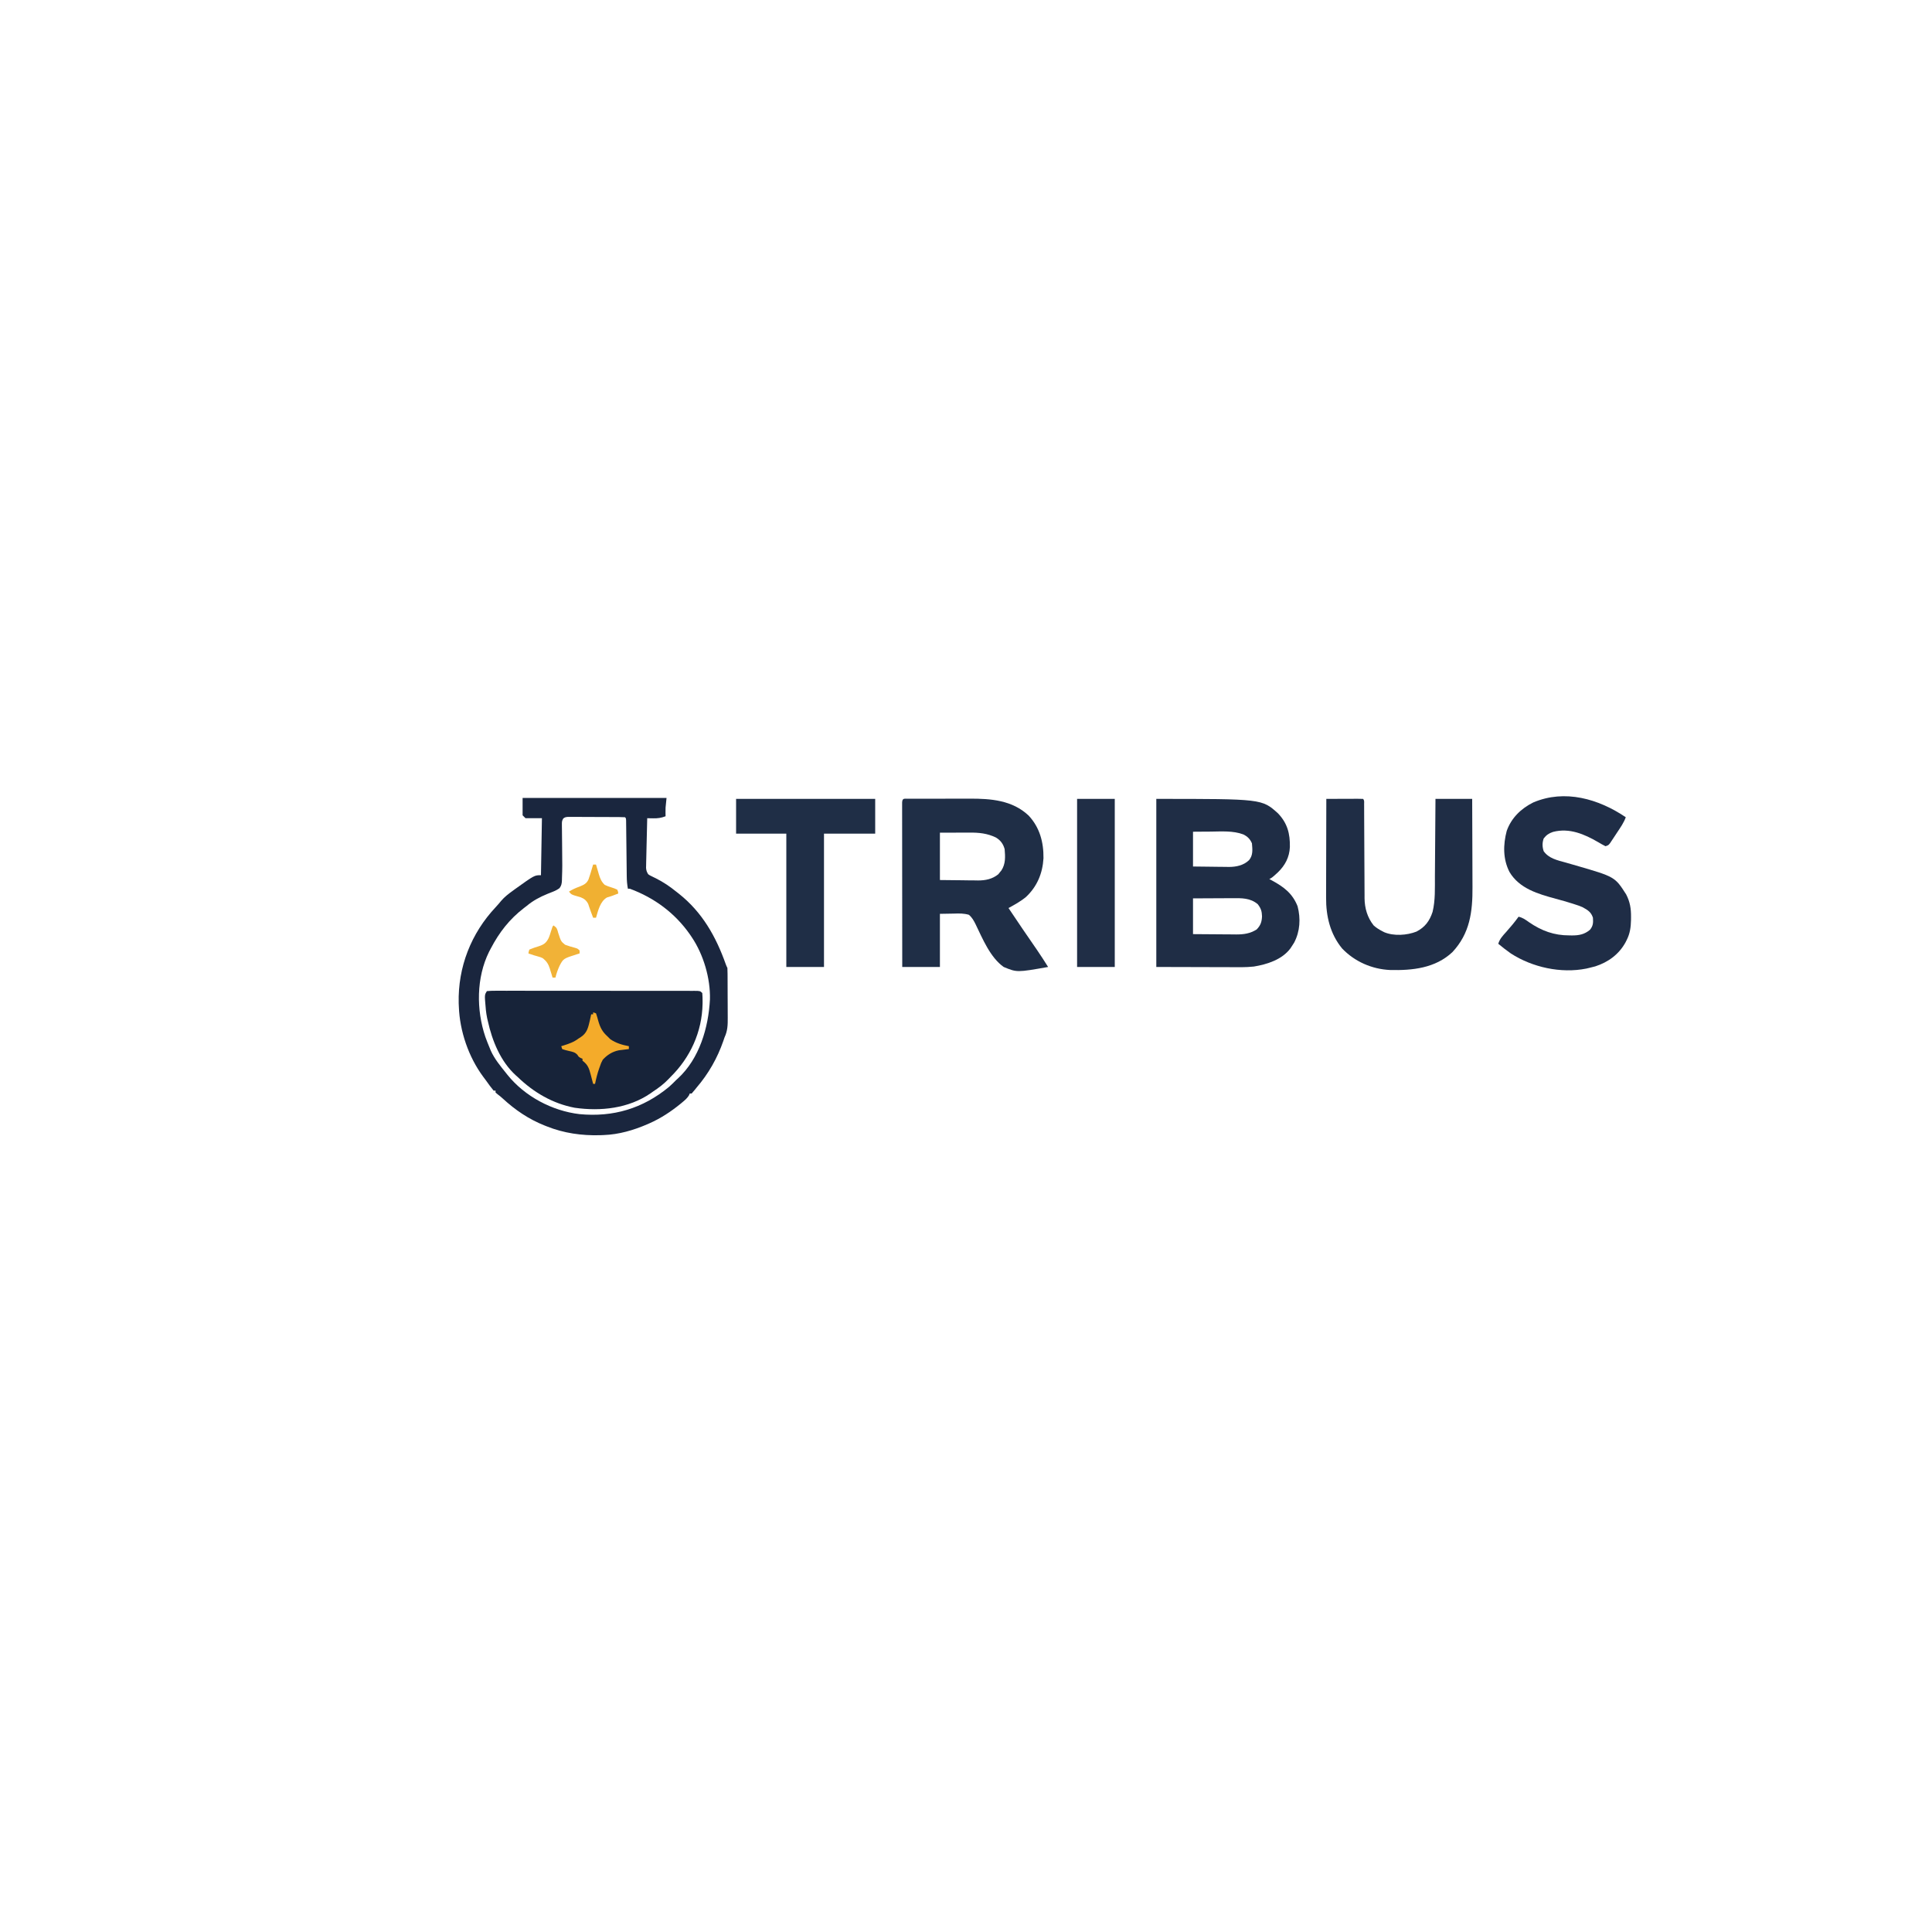
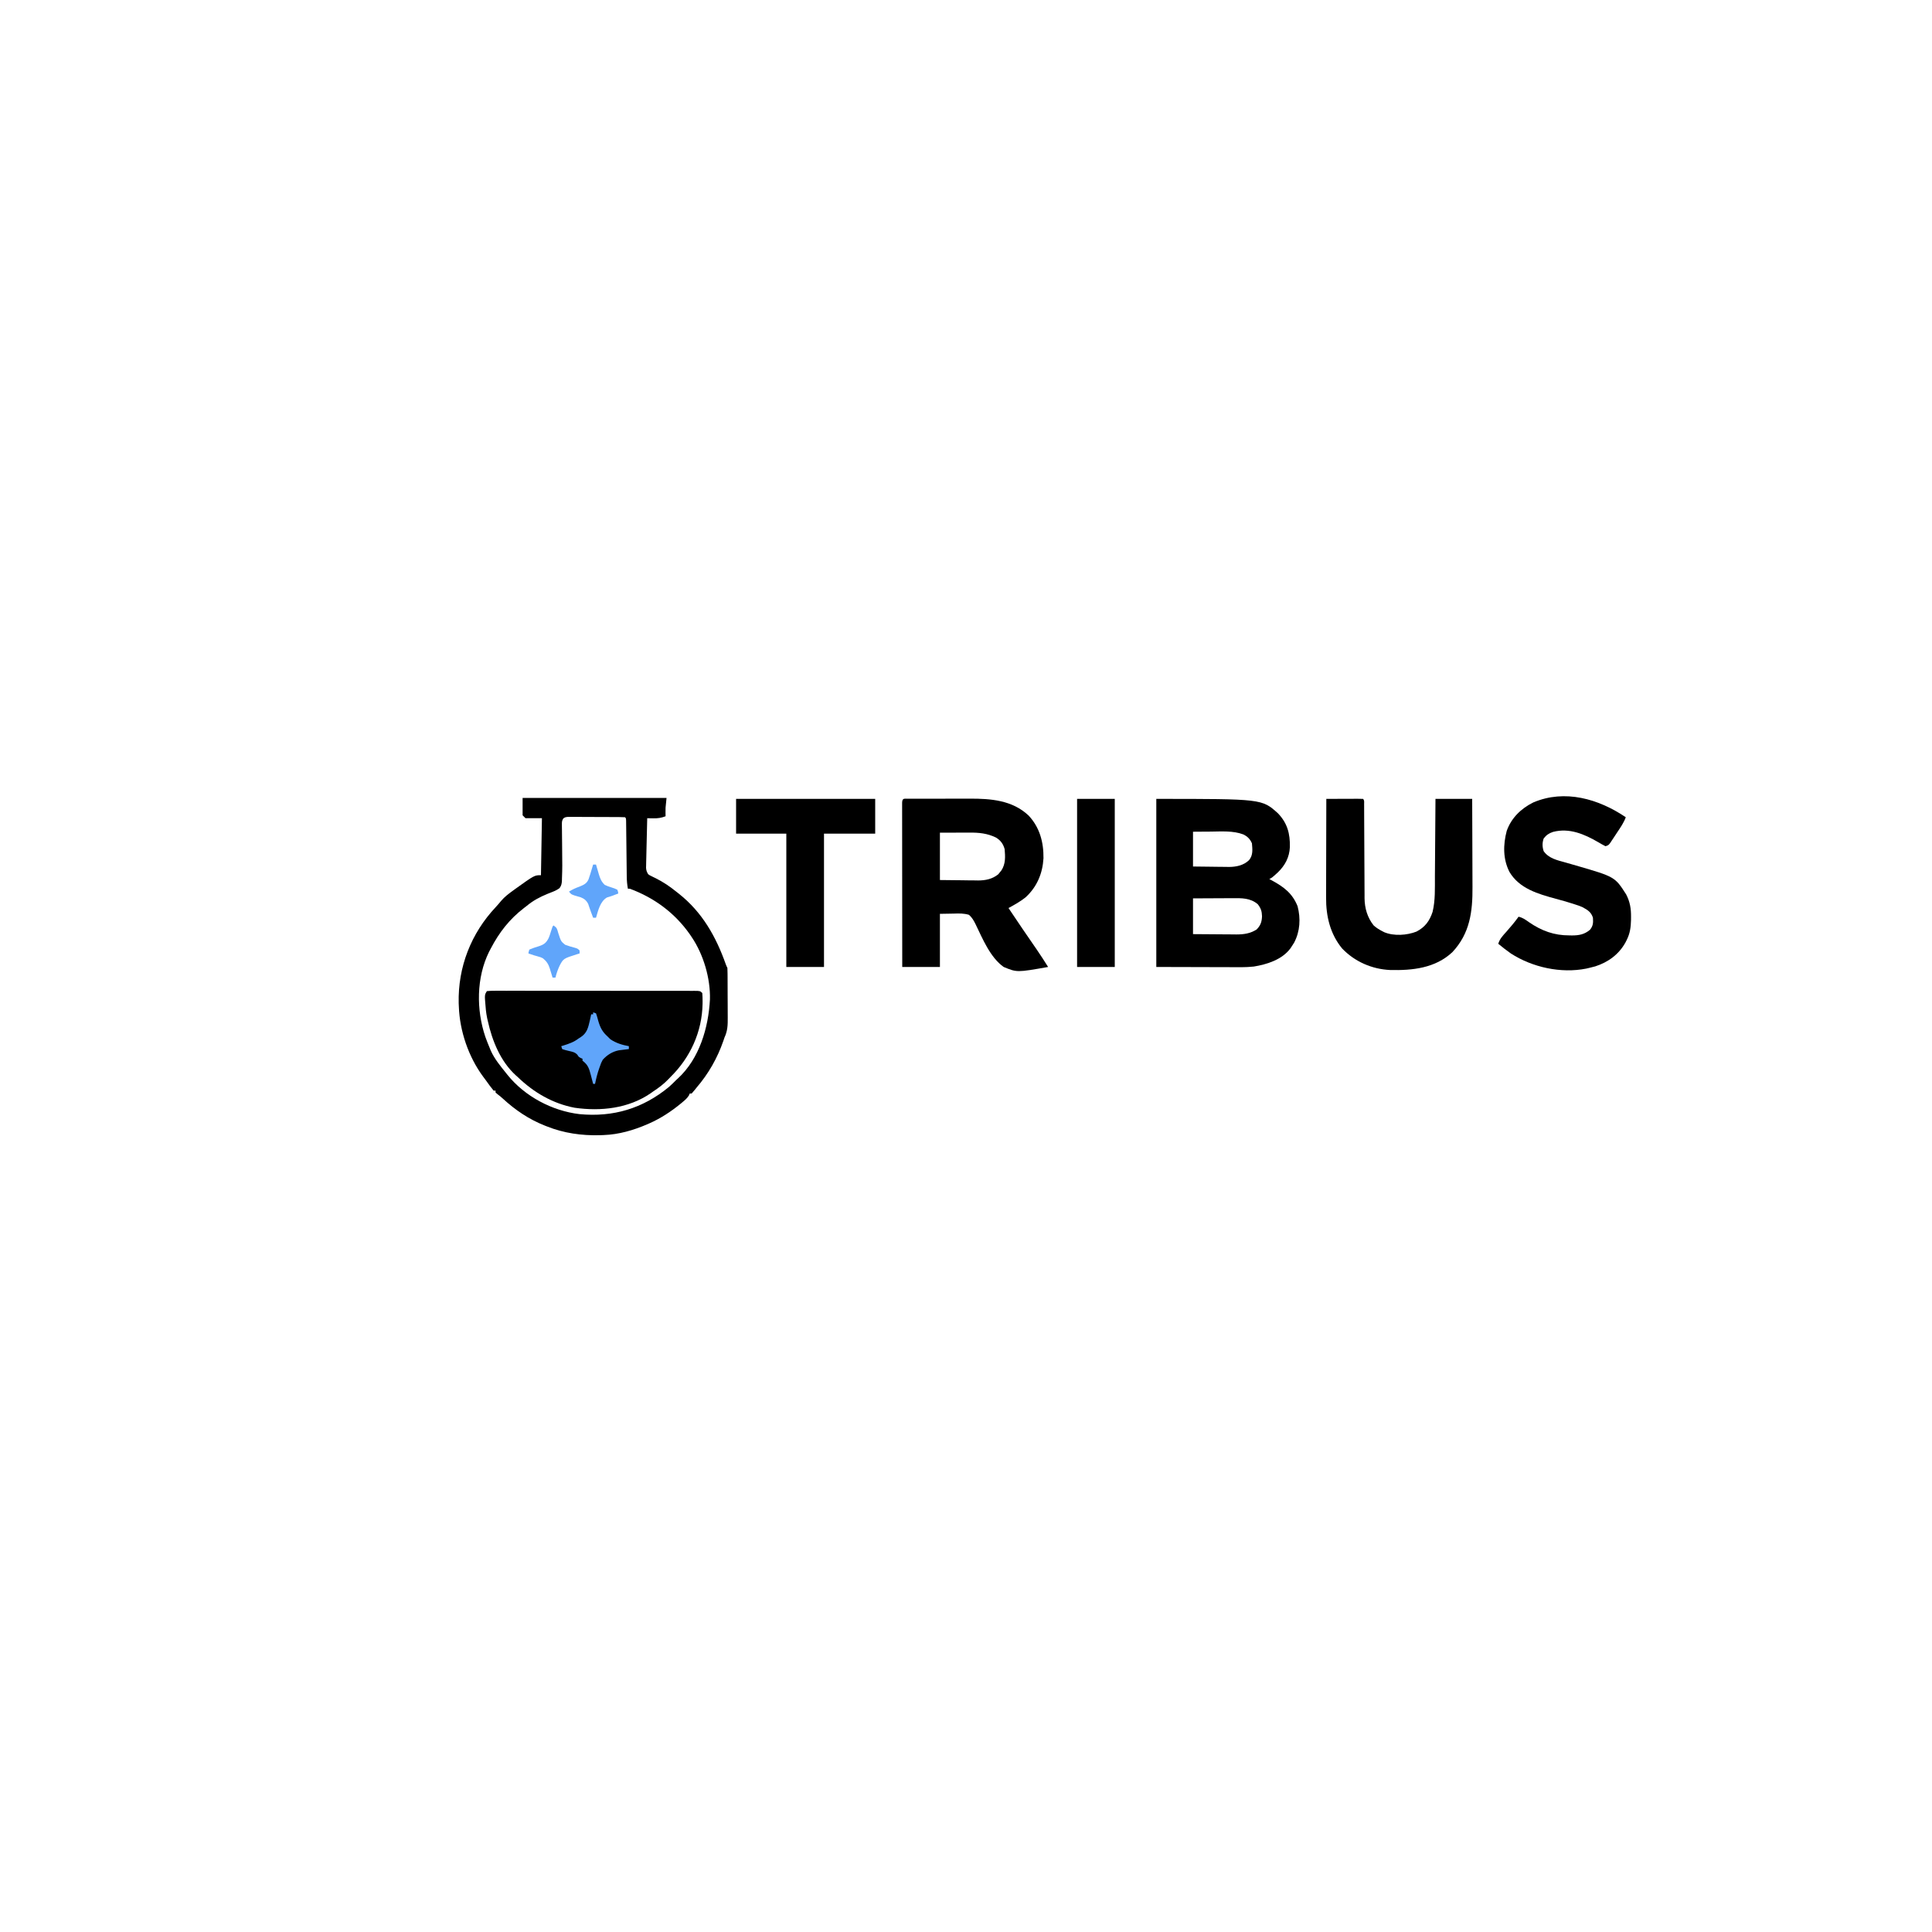
<svg xmlns="http://www.w3.org/2000/svg" version="1.1" viewBox="0 0 2000 2000" width="100%" height="100%">
-   <path d="M0 0 C2.941 -0.299 5.673 -0.4 8.617 -0.374 C9.52 -0.378 10.423 -0.382 11.353 -0.386 C14.396 -0.396 17.439 -0.384 20.482 -0.372 C22.657 -0.375 24.831 -0.378 27.006 -0.383 C32.925 -0.393 38.844 -0.383 44.763 -0.37 C50.946 -0.359 57.128 -0.363 63.31 -0.365 C73.694 -0.366 84.078 -0.355 94.462 -0.336 C106.483 -0.315 118.504 -0.312 130.525 -0.318 C142.069 -0.323 153.612 -0.318 165.156 -0.307 C170.078 -0.302 175 -0.301 179.921 -0.303 C185.713 -0.305 191.504 -0.297 197.296 -0.281 C199.427 -0.277 201.558 -0.276 203.689 -0.279 C206.587 -0.282 209.485 -0.273 212.383 -0.261 C213.236 -0.264 214.088 -0.268 214.967 -0.272 C220.772 -0.228 220.772 -0.228 223 2 C223.232 4.897 223.332 7.664 223.312 10.562 C223.31 10.988 223.31 10.988 223.298 13.14 C222.773 42.136 210.638 68.798 190 89 C189.689 89.329 189.689 89.329 188.113 90.992 C183.197 96.132 177.928 100.098 172 104 C171.192 104.576 170.384 105.152 169.551 105.746 C146.647 121.495 117.87 124.614 90.93 120.746 C68.173 116.426 48.546 104.925 32 89 C31.364 88.439 30.729 87.879 30.074 87.301 C14.142 72.813 5.515 51.503 1 31 C0.765 29.993 0.531 28.986 0.289 27.949 C-0.884 22.347 -1.347 16.7 -1.75 11 C-1.807 10.257 -1.864 9.513 -1.923 8.748 C-2.149 4.878 -2.21 3.316 0 0 Z " fill="#172339" transform="translate(504,1026)" />
-   <path d="M0 0 C49.17 0 98.34 0 149 0 C148.67 3.3 148.34 6.6 148 10 C147.943 11.708 147.91 13.417 147.938 15.125 C147.948 15.764 147.948 15.764 148 19 C143.537 20.723 139.898 21.222 135.125 21.125 C134.549 21.116 134.549 21.116 131.633 21.07 C130.764 21.047 129.895 21.024 129 21 C128.806 28.617 128.629 36.234 128.463 43.852 C128.404 46.443 128.342 49.035 128.276 51.627 C128.182 55.35 128.102 59.073 128.023 62.797 C127.991 63.957 127.959 65.118 127.926 66.314 C127.916 66.854 127.916 66.854 127.865 69.589 C127.843 70.539 127.82 71.49 127.797 72.469 C128.013 75.158 128.571 76.731 130 79 C131.597 80.137 131.597 80.137 133.492 81.043 C133.842 81.216 133.842 81.216 135.611 82.094 C136.358 82.455 137.105 82.816 137.875 83.188 C145.625 87.11 152.242 91.511 159 97 C159.467 97.365 159.467 97.365 161.828 99.215 C186.004 118.427 200.083 143.401 210.311 172.147 C211 174 211 174 212 176 C212.107 177.99 212.149 179.983 212.161 181.975 C212.171 183.23 212.18 184.486 212.19 185.779 C212.195 187.157 212.199 188.536 212.203 189.914 C212.209 191.327 212.215 192.74 212.22 194.153 C212.231 197.12 212.237 200.088 212.24 203.055 C212.246 206.841 212.27 210.627 212.298 214.413 C212.317 217.335 212.322 220.257 212.324 223.179 C212.327 224.574 212.335 225.968 212.348 227.363 C212.414 234.958 212.256 241.084 209 248 C208.609 249.158 208.219 250.315 207.816 251.508 C201.615 269.396 192.334 285.659 180 300 C179.553 300.562 179.105 301.124 178.644 301.703 C177.472 303.17 176.24 304.59 175 306 C174.34 306 173.68 306 173 306 C172.787 306.554 172.575 307.109 172.355 307.68 C170.537 310.792 168.052 312.853 165.312 315.125 C164.741 315.602 164.169 316.079 163.58 316.571 C153.602 324.743 142.826 331.809 131 337 C130.676 337.142 130.676 337.142 129.037 337.863 C114.826 344.007 99.569 348.452 84 349 C83.375 349.026 83.375 349.026 80.211 349.156 C61.149 349.682 42.73 347.077 25 340 C24.303 339.726 23.606 339.453 22.888 339.171 C6.331 332.584 -7.538 323.167 -20.641 311.113 C-23 309 -23 309 -25.797 306.855 C-26.524 306.243 -27.251 305.631 -28 305 C-28 304.34 -28 303.68 -28 303 C-28.66 303 -29.32 303 -30 303 C-32.807 299.673 -35.308 296.112 -37.853 292.581 C-38.84 291.221 -39.851 289.878 -40.867 288.539 C-55.977 268.137 -65.129 241.31 -66 216 C-66.052 214.864 -66.103 213.729 -66.156 212.559 C-67.064 175.087 -53.334 140.122 -27.711 112.922 C-25.778 110.839 -23.999 108.769 -22.215 106.57 C-18.687 102.434 -14.571 99.31 -10.188 96.125 C-9.365 95.522 -8.542 94.919 -7.694 94.298 C12.258 80 12.258 80 19 80 C19.33 60.53 19.66 41.06 20 21 C14.39 21 8.78 21 3 21 C2.01 20.01 1.02 19.02 0 18 C0 12.06 0 6.12 0 0 Z M42.144 21.239 C40.68 23.493 40.643 24.856 40.675 27.537 C40.677 27.997 40.677 27.997 40.686 30.323 C40.695 30.822 40.695 30.822 40.742 33.344 C40.749 34.382 40.755 35.42 40.762 36.49 C40.786 39.827 40.829 43.163 40.875 46.5 C41.149 71.835 41.149 71.835 40.758 82.844 C40.743 83.618 40.729 84.393 40.714 85.191 C40.558 88.563 40.27 90.636 38.24 93.38 C35.989 95.008 33.989 96.077 31.402 97.078 C30.524 97.43 29.645 97.782 28.74 98.145 C27.815 98.509 26.89 98.874 25.938 99.25 C17.639 102.666 10.904 106.216 4 112 C3.167 112.636 2.335 113.271 1.477 113.926 C-13.636 125.528 -24.259 139.267 -33 156 C-33.581 157.107 -34.163 158.215 -34.762 159.355 C-47.949 186.096 -48.018 219.415 -38.578 247.328 C-37.178 251.275 -35.619 255.138 -34 259 C-33.823 259.438 -33.823 259.438 -32.926 261.656 C-29.058 270.283 -22.87 277.667 -17 285 C-16.57 285.544 -16.14 286.089 -15.696 286.65 C2.256 308.993 30.567 323.996 58.91 327.344 C93.846 330.658 124.451 321.515 151.527 299.176 C154.132 296.884 156.561 294.467 159 292 C159.623 291.435 160.245 290.871 160.887 290.289 C183.088 269.773 192.36 237.911 193.925 208.703 C194.534 186.801 187.239 162.076 175 144 C174.416 143.131 173.832 142.262 173.23 141.367 C157.671 119.122 136.399 103.429 111 94 C110.34 94 109.68 94 109 94 C108.181 89.683 107.857 85.575 107.811 81.184 C107.806 80.858 107.806 80.858 107.785 79.206 C107.768 77.8 107.753 76.394 107.74 74.988 C107.718 72.765 107.691 70.542 107.663 68.319 C107.593 62.806 107.534 57.292 107.474 51.778 C107.423 47.104 107.368 42.431 107.308 37.757 C107.281 35.563 107.261 33.369 107.24 31.175 C107.224 29.839 107.207 28.504 107.189 27.169 C107.177 25.999 107.164 24.829 107.151 23.623 C107 21 107 21 106 20 C104.083 19.89 102.162 19.851 100.243 19.839 C99.011 19.829 97.78 19.82 96.511 19.81 C95.156 19.805 93.8 19.801 92.445 19.797 C91.064 19.791 89.682 19.785 88.301 19.78 C85.401 19.769 82.5 19.763 79.6 19.76 C75.882 19.754 72.164 19.73 68.446 19.702 C65.591 19.683 62.736 19.678 59.881 19.676 C58.51 19.673 57.139 19.665 55.769 19.652 C53.851 19.635 51.934 19.639 50.016 19.644 C48.924 19.64 47.833 19.636 46.708 19.633 C44 20 44 20 42.144 21.239 Z " fill="#1A263E" transform="translate(541,826)" />
-   <path d="M0 0 C109.351 0 109.351 0 126 15 C135.743 25.234 138.532 35.977 138.277 49.848 C137.784 60.541 133.265 68.93 125.684 76.23 C119.717 81.641 119.717 81.641 117 83 C117.906 83.485 118.812 83.969 119.746 84.469 C132.048 91.179 140.905 97.763 146.25 111.125 C149.561 123.817 148.855 137.095 142.688 148.812 C141.82 150.226 140.926 151.624 140 153 C139.604 153.603 139.209 154.207 138.801 154.828 C130.084 166.45 114.686 171.321 100.936 173.569 C92.201 174.525 83.385 174.241 74.609 174.195 C72.695 174.192 70.782 174.19 68.868 174.189 C61.828 174.179 54.789 174.151 47.75 174.125 C31.993 174.084 16.235 174.043 0 174 C0 116.58 0 59.16 0 0 Z M38 34 C38 45.88 38 57.76 38 70 C44.226 70.092 50.45 70.172 56.677 70.22 C58.791 70.24 60.905 70.267 63.02 70.302 C66.073 70.351 69.126 70.373 72.18 70.391 C73.112 70.411 74.045 70.432 75.006 70.453 C82.682 70.456 90.369 68.89 96.062 63.375 C100.272 58.215 99.547 52.417 99 46 C97.046 41.545 94.502 39.014 90.126 36.803 C79.484 32.783 67.425 33.764 56.25 33.875 C54.474 33.885 52.698 33.894 50.922 33.902 C46.614 33.922 42.308 33.962 38 34 Z M38 103 C38 115.21 38 127.42 38 140 C45.526 140.069 53.051 140.129 60.577 140.165 C63.135 140.18 65.692 140.2 68.25 140.226 C71.936 140.263 75.622 140.28 79.309 140.293 C79.876 140.301 79.876 140.301 82.747 140.34 C90.617 140.342 97.144 139.431 103.875 135.188 C107.953 130.99 109.2 127.335 109.438 121.562 C109.269 116.175 108.304 113.261 105 109 C97.219 102.457 88.277 102.716 78.625 102.805 C78.042 102.806 78.042 102.806 75.094 102.813 C71.396 102.824 67.698 102.849 64 102.875 C61.483 102.885 58.966 102.894 56.449 102.902 C50.299 102.923 44.15 102.962 38 103 Z " fill="#1F2D45" transform="translate(1197,827)" />
-   <path d="M0 0 C0.779 0 1.557 0.001 2.359 0.001 C3.176 -0.002 3.992 -0.005 4.833 -0.009 C7.553 -0.018 10.272 -0.02 12.991 -0.021 C14.885 -0.025 16.778 -0.028 18.671 -0.031 C22.655 -0.037 26.639 -0.039 30.623 -0.039 C35.694 -0.039 40.765 -0.052 45.836 -0.069 C49.756 -0.081 53.676 -0.083 57.596 -0.082 C59.463 -0.083 61.33 -0.088 63.197 -0.095 C85.271 -0.179 107.549 1.464 124.448 17.459 C135.917 29.757 139.989 45.066 139.78 61.623 C138.865 77.198 133.202 90.848 121.773 101.592 C116.242 106.223 109.881 109.699 103.573 113.147 C108.24 120.211 112.977 127.224 117.761 134.209 C118.311 135.013 118.861 135.816 119.428 136.644 C122.299 140.834 125.175 145.021 128.054 149.205 C128.623 150.033 129.192 150.862 129.778 151.715 C130.849 153.274 131.922 154.832 132.996 156.389 C136.998 162.219 140.806 168.163 144.573 174.147 C112.32 179.836 112.32 179.836 98.573 174.147 C84.667 164.28 76.782 144.996 69.559 130.048 C67.665 126.19 65.869 122.945 62.573 120.147 C57.334 118.619 52.494 118.69 47.073 118.897 C42.288 118.979 37.503 119.062 32.573 119.147 C32.573 137.297 32.573 155.447 32.573 174.147 C19.703 174.147 6.833 174.147 -6.427 174.147 C-6.449 151.608 -6.468 129.068 -6.478 106.529 C-6.484 96.065 -6.491 85.6 -6.502 75.136 C-6.512 66.018 -6.518 56.901 -6.521 47.783 C-6.522 42.953 -6.525 38.122 -6.532 33.291 C-6.539 28.75 -6.541 24.209 -6.54 19.667 C-6.54 17.995 -6.542 16.324 -6.546 14.652 C-6.551 12.379 -6.55 10.107 -6.547 7.835 C-6.548 6.56 -6.549 5.285 -6.55 3.971 C-6.337 -0.908 -4.376 0.026 0 0 Z M32.573 35.147 C32.573 51.317 32.573 67.487 32.573 84.147 C40.287 84.229 48.001 84.312 55.948 84.397 C58.363 84.433 60.778 84.469 63.266 84.507 C65.21 84.519 67.153 84.529 69.097 84.537 C69.589 84.547 69.589 84.547 72.082 84.599 C79.845 84.603 86.849 83.149 93.011 78.182 C93.269 77.856 93.269 77.856 94.573 76.209 C95.11 75.561 95.646 74.912 96.198 74.244 C100.666 67.429 100.248 59.99 99.573 52.147 C98.083 46.749 95.386 43.076 90.573 40.147 C81.487 35.768 72.985 34.987 63.042 35.049 C62.264 35.05 61.486 35.051 60.684 35.052 C57.814 35.057 54.944 35.071 52.073 35.084 C45.638 35.105 39.203 35.125 32.573 35.147 Z " fill="#1F2E46" transform="translate(940.4266,826.8534)" />
-   <path d="M0 0 C5.393 -0.025 10.787 -0.043 16.18 -0.055 C18.017 -0.06 19.853 -0.067 21.689 -0.075 C24.323 -0.088 26.956 -0.093 29.59 -0.098 C30.416 -0.103 31.242 -0.108 32.093 -0.113 C34.062 -0.113 36.032 -0.062 38 0 C39.559 1.559 39.131 3.06 39.138 5.229 C39.143 6.141 39.149 7.054 39.155 7.994 C39.156 9.003 39.157 10.013 39.158 11.052 C39.163 12.109 39.168 13.166 39.173 14.255 C39.184 16.561 39.192 18.866 39.199 21.172 C39.211 24.825 39.23 28.478 39.252 32.131 C39.314 42.522 39.368 52.913 39.401 63.303 C39.422 69.652 39.458 76.001 39.502 82.35 C39.516 84.767 39.525 87.185 39.528 89.602 C39.533 92.996 39.556 96.389 39.583 99.783 C39.58 100.774 39.577 101.765 39.574 102.786 C39.698 113.201 42.461 122.752 49 131 C51.791 133.497 54.669 135.304 58 137 C58.654 137.339 59.307 137.678 59.98 138.027 C69.897 142.189 83.499 141.256 93.348 137.379 C102.224 132.764 106.901 126.374 110 117 C112.936 104.928 112.351 92.311 112.414 79.98 C112.433 77.667 112.452 75.354 112.473 73.041 C112.524 66.993 112.564 60.945 112.601 54.897 C112.641 48.709 112.692 42.522 112.742 36.334 C112.839 24.223 112.922 12.111 113 0 C125.54 0 138.08 0 151 0 C151.068 14.605 151.123 29.209 151.155 43.814 C151.171 50.597 151.192 57.38 151.226 64.162 C151.26 70.718 151.277 77.273 151.285 83.828 C151.29 86.319 151.301 88.811 151.317 91.302 C151.477 116.793 148.697 139.212 130.48 158.68 C112.701 175.312 89.065 177.715 65.896 177.136 C47.137 176.254 29.319 168.445 16.355 154.863 C3.937 139.768 -0.362 121.397 -0.227 102.173 C-0.227 101.059 -0.228 99.946 -0.228 98.798 C-0.227 95.162 -0.211 91.527 -0.195 87.891 C-0.192 85.352 -0.189 82.813 -0.187 80.274 C-0.18 74.304 -0.164 68.333 -0.144 62.362 C-0.122 55.557 -0.111 48.751 -0.101 41.946 C-0.08 27.964 -0.045 13.982 0 0 Z " fill="#1F2D45" transform="translate(1373,827)" />
-   <path d="M0 0 C-2.08 5.747 -5.444 10.52 -8.822 15.576 C-9.94 17.253 -11.043 18.939 -12.146 20.625 C-12.85 21.682 -13.553 22.739 -14.277 23.828 C-14.919 24.797 -15.561 25.765 -16.222 26.763 C-18 29 -18 29 -21 30 C-23.572 28.707 -25.98 27.36 -28.438 25.875 C-42.87 17.482 -58.398 10.784 -75.312 15.188 C-79.579 16.603 -82.2 18.387 -85 22 C-86.545 26.634 -86.49 30.469 -85 35.125 C-79.751 42.67 -70.751 44.558 -62.312 46.875 C-59.896 47.568 -57.481 48.263 -55.066 48.961 C-53.873 49.304 -52.679 49.646 -51.45 49.999 C-11.264 61.659 -11.264 61.659 0.422 79.926 C4.409 87.692 5.528 94.617 5.438 103.312 C5.434 103.821 5.434 103.821 5.415 106.391 C5.251 113.849 4.398 120.267 1 127 C0.553 127.887 0.105 128.774 -0.355 129.688 C-7.194 142.007 -18.164 150.048 -31.562 154.375 C-33.699 154.952 -35.845 155.495 -38 156 C-38.476 156.112 -38.476 156.112 -40.887 156.68 C-67.096 161.9 -96.669 155.435 -119 141 C-123.488 137.861 -127.772 134.479 -132 131 C-130.47 125.869 -127.258 122.574 -123.75 118.688 C-119.251 113.611 -114.947 108.526 -111 103 C-106.683 103.888 -103.664 106.179 -100.125 108.688 C-87.198 117.566 -74.173 122.369 -58.438 122.312 C-57.991 122.321 -57.991 122.321 -55.729 122.361 C-48.473 122.367 -42.753 121.343 -37.062 116.5 C-33.72 112.448 -33.652 109.127 -34 104 C-35.934 97.957 -39.688 95.877 -45 93 C-47.597 91.859 -50.232 90.971 -52.938 90.125 C-53.693 89.879 -54.448 89.634 -55.226 89.381 C-60.935 87.559 -66.7 85.964 -72.482 84.39 C-90.698 79.427 -110.137 73.929 -120.398 56.645 C-127.241 43.255 -127.005 28.393 -123.25 14.156 C-118.472 0.675 -108.348 -9.067 -95.75 -15.312 C-63.058 -29.231 -28.069 -18.965 0 0 Z " fill="#1F2D46" transform="translate(1683,846)" />
-   <path d="M0 0 C47.52 0 95.04 0 144 0 C144 11.88 144 23.76 144 36 C126.51 36 109.02 36 91 36 C91 81.54 91 127.08 91 174 C78.13 174 65.26 174 52 174 C52 128.46 52 82.92 52 36 C34.84 36 17.68 36 0 36 C0 24.12 0 12.24 0 0 Z " fill="#1F2E46" transform="translate(762,827)" />
-   <path d="M0 0 C12.87 0 25.74 0 39 0 C39 57.42 39 114.84 39 174 C26.13 174 13.26 174 0 174 C0 116.58 0 59.16 0 0 Z " fill="#202E46" transform="translate(1115,827)" />
-   <path d="M0 0 C0.99 0.33 1.98 0.66 3 1 C3.87 3.529 4.585 5.981 5.25 8.562 C7.216 15.474 9.521 20.161 15 25 C15.908 25.908 16.815 26.815 17.75 27.75 C23.527 31.749 30.121 33.756 37 35 C37 35.99 37 36.98 37 38 C36.059 38.11 35.118 38.219 34.148 38.332 C32.903 38.491 31.658 38.649 30.375 38.812 C29.145 38.963 27.915 39.114 26.648 39.27 C19.912 40.618 14.626 43.997 10 49 C8.25 52.312 8.25 52.312 7 56 C6.873 56.351 6.873 56.351 6.23 58.129 C4.392 63.338 3.088 68.588 2 74 C1.34 74 0.68 74 0 74 C-0.266 72.975 -0.531 71.95 -0.805 70.895 C-1.161 69.534 -1.518 68.173 -1.875 66.812 C-2.049 66.139 -2.223 65.465 -2.402 64.771 C-4.21 57.91 -5.32 54.335 -11 50 C-11 49.34 -11 48.68 -11 48 C-11.598 47.753 -12.196 47.505 -12.812 47.25 C-15 46 -15 46 -16.191 44.051 C-18.781 41.114 -21.36 40.83 -25.125 39.938 C-28.945 39.027 -28.945 39.027 -32 38 C-32.165 37.505 -32.165 37.505 -33 35 C-32.203 34.758 -31.407 34.515 -30.586 34.266 C-24.806 32.437 -19.859 30.729 -15 27 C-14.404 26.631 -13.809 26.263 -13.195 25.883 C-6.181 21.43 -5.141 15.821 -3.312 8.062 C-2.869 6.043 -2.429 4.023 -2 2 C-1.34 2 -0.68 2 0 2 C0 1.34 0 0.68 0 0 Z " fill="#F4AB2A" transform="translate(614,1048)" />
-   <path d="M0 0 C3.654 2.436 3.715 3.625 4.875 7.75 C7.711 16.499 7.711 16.499 12 20 C15.347 21.249 18.678 22.248 22.137 23.141 C25 24 25 24 27 26 C27 26.99 27 27.98 27 29 C26.203 29.242 25.407 29.485 24.586 29.734 C10.202 34.284 10.202 34.284 6.25 41.812 C4.407 45.812 3.023 49.722 2 54 C1.01 54 0.02 54 -1 54 C-1.303 52.975 -1.606 51.95 -1.918 50.895 C-2.34 49.534 -2.764 48.173 -3.188 46.812 C-3.384 46.139 -3.581 45.465 -3.783 44.771 C-5.277 40.062 -7.069 37.199 -11 34 C-13.246 32.926 -13.246 32.926 -15.438 32.312 C-16.208 32.086 -16.979 31.859 -17.773 31.625 C-18.141 31.522 -18.141 31.522 -20 31 C-22 30.333 -24 29.667 -26 29 C-25.716 27.093 -25.716 27.093 -25 25 C-21.694 23.573 -18.431 22.499 -14.99 21.465 C-9.815 19.751 -7.565 18.05 -5 13 C-3.77 9.824 -3.77 9.824 -2.812 6.688 C-1.082 1.082 -1.082 1.082 0 0 Z " fill="#F1B237" transform="translate(573,958)" />
-   <path d="M0 0 C0.99 0 1.98 0 3 0 C3.315 1.097 3.629 2.194 3.953 3.324 C4.385 4.779 4.817 6.233 5.25 7.688 C5.455 8.409 5.66 9.13 5.871 9.873 C7.21 14.316 8.56 17.721 12 21 C15.199 22.441 15.199 22.441 18.688 23.562 C22.199 24.691 22.199 24.691 25 26 C25.895 28.152 25.895 28.152 26 30 C24.824 30.433 23.649 30.866 22.438 31.312 C21.708 31.596 20.978 31.88 20.227 32.172 C18.287 32.893 16.301 33.489 14.312 34.062 C7.263 38.186 5.225 47.51 3 55 C2.01 55 1.02 55 0 55 C-0.433 53.845 -0.866 52.69 -1.312 51.5 C-1.588 50.773 -1.864 50.046 -2.148 49.297 C-2.698 47.816 -3.225 46.326 -3.727 44.828 C-3.961 44.142 -4.196 43.457 -4.438 42.75 C-4.642 42.126 -4.847 41.502 -5.059 40.859 C-6.904 37.214 -9.132 35.346 -12.91 33.84 C-13.95 33.542 -14.991 33.244 -16.062 32.938 C-22.468 31.093 -22.468 31.093 -25 28 C-21.419 25.705 -17.932 24.184 -13.938 22.75 C-9.679 20.978 -6.686 19.716 -4.734 15.246 C-4.492 14.505 -4.25 13.764 -4 13 C-3.634 11.898 -3.268 10.796 -2.891 9.66 C-1.874 6.453 -0.915 3.237 0 0 Z " fill="#F0B032" transform="translate(614,895)" />
+   <path d="M0 0 C2.941 -0.299 5.673 -0.4 8.617 -0.374 C9.52 -0.378 10.423 -0.382 11.353 -0.386 C14.396 -0.396 17.439 -0.384 20.482 -0.372 C22.657 -0.375 24.831 -0.378 27.006 -0.383 C32.925 -0.393 38.844 -0.383 44.763 -0.37 C50.946 -0.359 57.128 -0.363 63.31 -0.365 C73.694 -0.366 84.078 -0.355 94.462 -0.336 C106.483 -0.315 118.504 -0.312 130.525 -0.318 C142.069 -0.323 153.612 -0.318 165.156 -0.307 C170.078 -0.302 175 -0.301 179.921 -0.303 C185.713 -0.305 191.504 -0.297 197.296 -0.281 C199.427 -0.277 201.558 -0.276 203.689 -0.279 C206.587 -0.282 209.485 -0.273 212.383 -0.261 C213.236 -0.264 214.088 -0.268 214.967 -0.272 C220.772 -0.228 220.772 -0.228 223 2 C223.232 4.897 223.332 7.664 223.312 10.562 C223.31 10.988 223.31 10.988 223.298 13.14 C222.773 42.136 210.638 68.798 190 89 C189.689 89.329 189.689 89.329 188.113 90.992 C183.197 96.132 177.928 100.098 172 104 C171.192 104.576 170.384 105.152 169.551 105.746 C146.647 121.495 117.87 124.614 90.93 120.746 C68.173 116.426 48.546 104.925 32 89 C31.364 88.439 30.729 87.879 30.074 87.301 C14.142 72.813 5.515 51.503 1 31 C0.765 29.993 0.531 28.986 0.289 27.949 C-0.884 22.347 -1.347 16.7 -1.75 11 C-1.807 10.257 -1.864 9.513 -1.923 8.748 C-2.149 4.878 -2.21 3.316 0 0 Z " fill="currentColor" transform="translate(504,1026)" />
+   <path d="M0 0 C49.17 0 98.34 0 149 0 C148.67 3.3 148.34 6.6 148 10 C147.943 11.708 147.91 13.417 147.938 15.125 C147.948 15.764 147.948 15.764 148 19 C143.537 20.723 139.898 21.222 135.125 21.125 C134.549 21.116 134.549 21.116 131.633 21.07 C130.764 21.047 129.895 21.024 129 21 C128.806 28.617 128.629 36.234 128.463 43.852 C128.404 46.443 128.342 49.035 128.276 51.627 C128.182 55.35 128.102 59.073 128.023 62.797 C127.991 63.957 127.959 65.118 127.926 66.314 C127.916 66.854 127.916 66.854 127.865 69.589 C127.843 70.539 127.82 71.49 127.797 72.469 C128.013 75.158 128.571 76.731 130 79 C131.597 80.137 131.597 80.137 133.492 81.043 C133.842 81.216 133.842 81.216 135.611 82.094 C136.358 82.455 137.105 82.816 137.875 83.188 C145.625 87.11 152.242 91.511 159 97 C159.467 97.365 159.467 97.365 161.828 99.215 C186.004 118.427 200.083 143.401 210.311 172.147 C211 174 211 174 212 176 C212.107 177.99 212.149 179.983 212.161 181.975 C212.171 183.23 212.18 184.486 212.19 185.779 C212.195 187.157 212.199 188.536 212.203 189.914 C212.209 191.327 212.215 192.74 212.22 194.153 C212.231 197.12 212.237 200.088 212.24 203.055 C212.246 206.841 212.27 210.627 212.298 214.413 C212.317 217.335 212.322 220.257 212.324 223.179 C212.327 224.574 212.335 225.968 212.348 227.363 C212.414 234.958 212.256 241.084 209 248 C208.609 249.158 208.219 250.315 207.816 251.508 C201.615 269.396 192.334 285.659 180 300 C179.553 300.562 179.105 301.124 178.644 301.703 C177.472 303.17 176.24 304.59 175 306 C174.34 306 173.68 306 173 306 C172.787 306.554 172.575 307.109 172.355 307.68 C170.537 310.792 168.052 312.853 165.312 315.125 C164.741 315.602 164.169 316.079 163.58 316.571 C153.602 324.743 142.826 331.809 131 337 C130.676 337.142 130.676 337.142 129.037 337.863 C114.826 344.007 99.569 348.452 84 349 C83.375 349.026 83.375 349.026 80.211 349.156 C61.149 349.682 42.73 347.077 25 340 C24.303 339.726 23.606 339.453 22.888 339.171 C6.331 332.584 -7.538 323.167 -20.641 311.113 C-23 309 -23 309 -25.797 306.855 C-26.524 306.243 -27.251 305.631 -28 305 C-28 304.34 -28 303.68 -28 303 C-28.66 303 -29.32 303 -30 303 C-32.807 299.673 -35.308 296.112 -37.853 292.581 C-38.84 291.221 -39.851 289.878 -40.867 288.539 C-55.977 268.137 -65.129 241.31 -66 216 C-66.052 214.864 -66.103 213.729 -66.156 212.559 C-67.064 175.087 -53.334 140.122 -27.711 112.922 C-25.778 110.839 -23.999 108.769 -22.215 106.57 C-18.687 102.434 -14.571 99.31 -10.188 96.125 C-9.365 95.522 -8.542 94.919 -7.694 94.298 C12.258 80 12.258 80 19 80 C19.33 60.53 19.66 41.06 20 21 C14.39 21 8.78 21 3 21 C2.01 20.01 1.02 19.02 0 18 C0 12.06 0 6.12 0 0 Z M42.144 21.239 C40.68 23.493 40.643 24.856 40.675 27.537 C40.677 27.997 40.677 27.997 40.686 30.323 C40.695 30.822 40.695 30.822 40.742 33.344 C40.749 34.382 40.755 35.42 40.762 36.49 C40.786 39.827 40.829 43.163 40.875 46.5 C41.149 71.835 41.149 71.835 40.758 82.844 C40.743 83.618 40.729 84.393 40.714 85.191 C40.558 88.563 40.27 90.636 38.24 93.38 C35.989 95.008 33.989 96.077 31.402 97.078 C30.524 97.43 29.645 97.782 28.74 98.145 C27.815 98.509 26.89 98.874 25.938 99.25 C17.639 102.666 10.904 106.216 4 112 C3.167 112.636 2.335 113.271 1.477 113.926 C-13.636 125.528 -24.259 139.267 -33 156 C-33.581 157.107 -34.163 158.215 -34.762 159.355 C-47.949 186.096 -48.018 219.415 -38.578 247.328 C-37.178 251.275 -35.619 255.138 -34 259 C-33.823 259.438 -33.823 259.438 -32.926 261.656 C-29.058 270.283 -22.87 277.667 -17 285 C-16.57 285.544 -16.14 286.089 -15.696 286.65 C2.256 308.993 30.567 323.996 58.91 327.344 C93.846 330.658 124.451 321.515 151.527 299.176 C154.132 296.884 156.561 294.467 159 292 C159.623 291.435 160.245 290.871 160.887 290.289 C183.088 269.773 192.36 237.911 193.925 208.703 C194.534 186.801 187.239 162.076 175 144 C174.416 143.131 173.832 142.262 173.23 141.367 C157.671 119.122 136.399 103.429 111 94 C110.34 94 109.68 94 109 94 C108.181 89.683 107.857 85.575 107.811 81.184 C107.806 80.858 107.806 80.858 107.785 79.206 C107.768 77.8 107.753 76.394 107.74 74.988 C107.718 72.765 107.691 70.542 107.663 68.319 C107.593 62.806 107.534 57.292 107.474 51.778 C107.423 47.104 107.368 42.431 107.308 37.757 C107.281 35.563 107.261 33.369 107.24 31.175 C107.224 29.839 107.207 28.504 107.189 27.169 C107.177 25.999 107.164 24.829 107.151 23.623 C107 21 107 21 106 20 C104.083 19.89 102.162 19.851 100.243 19.839 C99.011 19.829 97.78 19.82 96.511 19.81 C95.156 19.805 93.8 19.801 92.445 19.797 C91.064 19.791 89.682 19.785 88.301 19.78 C85.401 19.769 82.5 19.763 79.6 19.76 C75.882 19.754 72.164 19.73 68.446 19.702 C65.591 19.683 62.736 19.678 59.881 19.676 C58.51 19.673 57.139 19.665 55.769 19.652 C53.851 19.635 51.934 19.639 50.016 19.644 C48.924 19.64 47.833 19.636 46.708 19.633 C44 20 44 20 42.144 21.239 Z " fill="currentColor" transform="translate(541,826)" />
+   <path d="M0 0 C109.351 0 109.351 0 126 15 C135.743 25.234 138.532 35.977 138.277 49.848 C137.784 60.541 133.265 68.93 125.684 76.23 C119.717 81.641 119.717 81.641 117 83 C117.906 83.485 118.812 83.969 119.746 84.469 C132.048 91.179 140.905 97.763 146.25 111.125 C149.561 123.817 148.855 137.095 142.688 148.812 C141.82 150.226 140.926 151.624 140 153 C139.604 153.603 139.209 154.207 138.801 154.828 C130.084 166.45 114.686 171.321 100.936 173.569 C92.201 174.525 83.385 174.241 74.609 174.195 C72.695 174.192 70.782 174.19 68.868 174.189 C61.828 174.179 54.789 174.151 47.75 174.125 C31.993 174.084 16.235 174.043 0 174 C0 116.58 0 59.16 0 0 Z M38 34 C38 45.88 38 57.76 38 70 C44.226 70.092 50.45 70.172 56.677 70.22 C58.791 70.24 60.905 70.267 63.02 70.302 C66.073 70.351 69.126 70.373 72.18 70.391 C73.112 70.411 74.045 70.432 75.006 70.453 C82.682 70.456 90.369 68.89 96.062 63.375 C100.272 58.215 99.547 52.417 99 46 C97.046 41.545 94.502 39.014 90.126 36.803 C79.484 32.783 67.425 33.764 56.25 33.875 C54.474 33.885 52.698 33.894 50.922 33.902 C46.614 33.922 42.308 33.962 38 34 Z M38 103 C38 115.21 38 127.42 38 140 C45.526 140.069 53.051 140.129 60.577 140.165 C63.135 140.18 65.692 140.2 68.25 140.226 C71.936 140.263 75.622 140.28 79.309 140.293 C79.876 140.301 79.876 140.301 82.747 140.34 C90.617 140.342 97.144 139.431 103.875 135.188 C107.953 130.99 109.2 127.335 109.438 121.562 C109.269 116.175 108.304 113.261 105 109 C97.219 102.457 88.277 102.716 78.625 102.805 C78.042 102.806 78.042 102.806 75.094 102.813 C71.396 102.824 67.698 102.849 64 102.875 C61.483 102.885 58.966 102.894 56.449 102.902 C50.299 102.923 44.15 102.962 38 103 Z " fill="currentColor" transform="translate(1197,827)" />
+   <path d="M0 0 C0.779 0 1.557 0.001 2.359 0.001 C3.176 -0.002 3.992 -0.005 4.833 -0.009 C7.553 -0.018 10.272 -0.02 12.991 -0.021 C14.885 -0.025 16.778 -0.028 18.671 -0.031 C22.655 -0.037 26.639 -0.039 30.623 -0.039 C35.694 -0.039 40.765 -0.052 45.836 -0.069 C49.756 -0.081 53.676 -0.083 57.596 -0.082 C59.463 -0.083 61.33 -0.088 63.197 -0.095 C85.271 -0.179 107.549 1.464 124.448 17.459 C135.917 29.757 139.989 45.066 139.78 61.623 C138.865 77.198 133.202 90.848 121.773 101.592 C116.242 106.223 109.881 109.699 103.573 113.147 C108.24 120.211 112.977 127.224 117.761 134.209 C118.311 135.013 118.861 135.816 119.428 136.644 C122.299 140.834 125.175 145.021 128.054 149.205 C128.623 150.033 129.192 150.862 129.778 151.715 C130.849 153.274 131.922 154.832 132.996 156.389 C136.998 162.219 140.806 168.163 144.573 174.147 C112.32 179.836 112.32 179.836 98.573 174.147 C84.667 164.28 76.782 144.996 69.559 130.048 C67.665 126.19 65.869 122.945 62.573 120.147 C57.334 118.619 52.494 118.69 47.073 118.897 C42.288 118.979 37.503 119.062 32.573 119.147 C32.573 137.297 32.573 155.447 32.573 174.147 C19.703 174.147 6.833 174.147 -6.427 174.147 C-6.449 151.608 -6.468 129.068 -6.478 106.529 C-6.484 96.065 -6.491 85.6 -6.502 75.136 C-6.512 66.018 -6.518 56.901 -6.521 47.783 C-6.522 42.953 -6.525 38.122 -6.532 33.291 C-6.539 28.75 -6.541 24.209 -6.54 19.667 C-6.54 17.995 -6.542 16.324 -6.546 14.652 C-6.551 12.379 -6.55 10.107 -6.547 7.835 C-6.548 6.56 -6.549 5.285 -6.55 3.971 C-6.337 -0.908 -4.376 0.026 0 0 Z M32.573 35.147 C32.573 51.317 32.573 67.487 32.573 84.147 C40.287 84.229 48.001 84.312 55.948 84.397 C58.363 84.433 60.778 84.469 63.266 84.507 C65.21 84.519 67.153 84.529 69.097 84.537 C69.589 84.547 69.589 84.547 72.082 84.599 C79.845 84.603 86.849 83.149 93.011 78.182 C93.269 77.856 93.269 77.856 94.573 76.209 C95.11 75.561 95.646 74.912 96.198 74.244 C100.666 67.429 100.248 59.99 99.573 52.147 C98.083 46.749 95.386 43.076 90.573 40.147 C81.487 35.768 72.985 34.987 63.042 35.049 C62.264 35.05 61.486 35.051 60.684 35.052 C57.814 35.057 54.944 35.071 52.073 35.084 C45.638 35.105 39.203 35.125 32.573 35.147 Z " fill="currentColor" transform="translate(940.4266,826.8534)" />
+   <path d="M0 0 C5.393 -0.025 10.787 -0.043 16.18 -0.055 C18.017 -0.06 19.853 -0.067 21.689 -0.075 C24.323 -0.088 26.956 -0.093 29.59 -0.098 C30.416 -0.103 31.242 -0.108 32.093 -0.113 C34.062 -0.113 36.032 -0.062 38 0 C39.559 1.559 39.131 3.06 39.138 5.229 C39.143 6.141 39.149 7.054 39.155 7.994 C39.156 9.003 39.157 10.013 39.158 11.052 C39.163 12.109 39.168 13.166 39.173 14.255 C39.184 16.561 39.192 18.866 39.199 21.172 C39.211 24.825 39.23 28.478 39.252 32.131 C39.314 42.522 39.368 52.913 39.401 63.303 C39.422 69.652 39.458 76.001 39.502 82.35 C39.516 84.767 39.525 87.185 39.528 89.602 C39.533 92.996 39.556 96.389 39.583 99.783 C39.58 100.774 39.577 101.765 39.574 102.786 C39.698 113.201 42.461 122.752 49 131 C51.791 133.497 54.669 135.304 58 137 C58.654 137.339 59.307 137.678 59.98 138.027 C69.897 142.189 83.499 141.256 93.348 137.379 C102.224 132.764 106.901 126.374 110 117 C112.936 104.928 112.351 92.311 112.414 79.98 C112.433 77.667 112.452 75.354 112.473 73.041 C112.524 66.993 112.564 60.945 112.601 54.897 C112.641 48.709 112.692 42.522 112.742 36.334 C112.839 24.223 112.922 12.111 113 0 C125.54 0 138.08 0 151 0 C151.068 14.605 151.123 29.209 151.155 43.814 C151.171 50.597 151.192 57.38 151.226 64.162 C151.26 70.718 151.277 77.273 151.285 83.828 C151.29 86.319 151.301 88.811 151.317 91.302 C151.477 116.793 148.697 139.212 130.48 158.68 C112.701 175.312 89.065 177.715 65.896 177.136 C47.137 176.254 29.319 168.445 16.355 154.863 C3.937 139.768 -0.362 121.397 -0.227 102.173 C-0.227 101.059 -0.228 99.946 -0.228 98.798 C-0.227 95.162 -0.211 91.527 -0.195 87.891 C-0.192 85.352 -0.189 82.813 -0.187 80.274 C-0.18 74.304 -0.164 68.333 -0.144 62.362 C-0.122 55.557 -0.111 48.751 -0.101 41.946 C-0.08 27.964 -0.045 13.982 0 0 Z " fill="currentColor" transform="translate(1373,827)" />
+   <path d="M0 0 C-2.08 5.747 -5.444 10.52 -8.822 15.576 C-9.94 17.253 -11.043 18.939 -12.146 20.625 C-12.85 21.682 -13.553 22.739 -14.277 23.828 C-14.919 24.797 -15.561 25.765 -16.222 26.763 C-18 29 -18 29 -21 30 C-23.572 28.707 -25.98 27.36 -28.438 25.875 C-42.87 17.482 -58.398 10.784 -75.312 15.188 C-79.579 16.603 -82.2 18.387 -85 22 C-86.545 26.634 -86.49 30.469 -85 35.125 C-79.751 42.67 -70.751 44.558 -62.312 46.875 C-59.896 47.568 -57.481 48.263 -55.066 48.961 C-53.873 49.304 -52.679 49.646 -51.45 49.999 C-11.264 61.659 -11.264 61.659 0.422 79.926 C4.409 87.692 5.528 94.617 5.438 103.312 C5.434 103.821 5.434 103.821 5.415 106.391 C5.251 113.849 4.398 120.267 1 127 C0.553 127.887 0.105 128.774 -0.355 129.688 C-7.194 142.007 -18.164 150.048 -31.562 154.375 C-33.699 154.952 -35.845 155.495 -38 156 C-38.476 156.112 -38.476 156.112 -40.887 156.68 C-67.096 161.9 -96.669 155.435 -119 141 C-123.488 137.861 -127.772 134.479 -132 131 C-130.47 125.869 -127.258 122.574 -123.75 118.688 C-119.251 113.611 -114.947 108.526 -111 103 C-106.683 103.888 -103.664 106.179 -100.125 108.688 C-87.198 117.566 -74.173 122.369 -58.438 122.312 C-57.991 122.321 -57.991 122.321 -55.729 122.361 C-48.473 122.367 -42.753 121.343 -37.062 116.5 C-33.72 112.448 -33.652 109.127 -34 104 C-35.934 97.957 -39.688 95.877 -45 93 C-47.597 91.859 -50.232 90.971 -52.938 90.125 C-53.693 89.879 -54.448 89.634 -55.226 89.381 C-60.935 87.559 -66.7 85.964 -72.482 84.39 C-90.698 79.427 -110.137 73.929 -120.398 56.645 C-127.241 43.255 -127.005 28.393 -123.25 14.156 C-118.472 0.675 -108.348 -9.067 -95.75 -15.312 C-63.058 -29.231 -28.069 -18.965 0 0 Z " fill="currentColor" transform="translate(1683,846)" />
+   <path d="M0 0 C47.52 0 95.04 0 144 0 C144 11.88 144 23.76 144 36 C126.51 36 109.02 36 91 36 C91 81.54 91 127.08 91 174 C78.13 174 65.26 174 52 174 C52 128.46 52 82.92 52 36 C34.84 36 17.68 36 0 36 C0 24.12 0 12.24 0 0 Z " fill="currentColor" transform="translate(762,827)" />
+   <path d="M0 0 C12.87 0 25.74 0 39 0 C39 57.42 39 114.84 39 174 C26.13 174 13.26 174 0 174 C0 116.58 0 59.16 0 0 Z " fill="currentColor" transform="translate(1115,827)" />
+   <path d="M0 0 C0.99 0.33 1.98 0.66 3 1 C3.87 3.529 4.585 5.981 5.25 8.562 C7.216 15.474 9.521 20.161 15 25 C15.908 25.908 16.815 26.815 17.75 27.75 C23.527 31.749 30.121 33.756 37 35 C37 35.99 37 36.98 37 38 C36.059 38.11 35.118 38.219 34.148 38.332 C32.903 38.491 31.658 38.649 30.375 38.812 C29.145 38.963 27.915 39.114 26.648 39.27 C19.912 40.618 14.626 43.997 10 49 C8.25 52.312 8.25 52.312 7 56 C6.873 56.351 6.873 56.351 6.23 58.129 C4.392 63.338 3.088 68.588 2 74 C1.34 74 0.68 74 0 74 C-0.266 72.975 -0.531 71.95 -0.805 70.895 C-1.161 69.534 -1.518 68.173 -1.875 66.812 C-2.049 66.139 -2.223 65.465 -2.402 64.771 C-4.21 57.91 -5.32 54.335 -11 50 C-11 49.34 -11 48.68 -11 48 C-11.598 47.753 -12.196 47.505 -12.812 47.25 C-15 46 -15 46 -16.191 44.051 C-18.781 41.114 -21.36 40.83 -25.125 39.938 C-28.945 39.027 -28.945 39.027 -32 38 C-32.165 37.505 -32.165 37.505 -33 35 C-32.203 34.758 -31.407 34.515 -30.586 34.266 C-24.806 32.437 -19.859 30.729 -15 27 C-14.404 26.631 -13.809 26.263 -13.195 25.883 C-6.181 21.43 -5.141 15.821 -3.312 8.062 C-2.869 6.043 -2.429 4.023 -2 2 C-1.34 2 -0.68 2 0 2 C0 1.34 0 0.68 0 0 Z " fill="#60A5FA" transform="translate(614,1048)" />
+   <path d="M0 0 C3.654 2.436 3.715 3.625 4.875 7.75 C7.711 16.499 7.711 16.499 12 20 C15.347 21.249 18.678 22.248 22.137 23.141 C25 24 25 24 27 26 C27 26.99 27 27.98 27 29 C26.203 29.242 25.407 29.485 24.586 29.734 C10.202 34.284 10.202 34.284 6.25 41.812 C4.407 45.812 3.023 49.722 2 54 C1.01 54 0.02 54 -1 54 C-1.303 52.975 -1.606 51.95 -1.918 50.895 C-2.34 49.534 -2.764 48.173 -3.188 46.812 C-3.384 46.139 -3.581 45.465 -3.783 44.771 C-5.277 40.062 -7.069 37.199 -11 34 C-13.246 32.926 -13.246 32.926 -15.438 32.312 C-16.208 32.086 -16.979 31.859 -17.773 31.625 C-18.141 31.522 -18.141 31.522 -20 31 C-22 30.333 -24 29.667 -26 29 C-25.716 27.093 -25.716 27.093 -25 25 C-21.694 23.573 -18.431 22.499 -14.99 21.465 C-9.815 19.751 -7.565 18.05 -5 13 C-3.77 9.824 -3.77 9.824 -2.812 6.688 C-1.082 1.082 -1.082 1.082 0 0 Z " fill="#60A5FA" transform="translate(573,958)" />
+   <path d="M0 0 C0.99 0 1.98 0 3 0 C3.315 1.097 3.629 2.194 3.953 3.324 C4.385 4.779 4.817 6.233 5.25 7.688 C5.455 8.409 5.66 9.13 5.871 9.873 C7.21 14.316 8.56 17.721 12 21 C15.199 22.441 15.199 22.441 18.688 23.562 C22.199 24.691 22.199 24.691 25 26 C25.895 28.152 25.895 28.152 26 30 C24.824 30.433 23.649 30.866 22.438 31.312 C21.708 31.596 20.978 31.88 20.227 32.172 C18.287 32.893 16.301 33.489 14.312 34.062 C7.263 38.186 5.225 47.51 3 55 C2.01 55 1.02 55 0 55 C-0.433 53.845 -0.866 52.69 -1.312 51.5 C-1.588 50.773 -1.864 50.046 -2.148 49.297 C-2.698 47.816 -3.225 46.326 -3.727 44.828 C-3.961 44.142 -4.196 43.457 -4.438 42.75 C-4.642 42.126 -4.847 41.502 -5.059 40.859 C-6.904 37.214 -9.132 35.346 -12.91 33.84 C-13.95 33.542 -14.991 33.244 -16.062 32.938 C-22.468 31.093 -22.468 31.093 -25 28 C-21.419 25.705 -17.932 24.184 -13.938 22.75 C-9.679 20.978 -6.686 19.716 -4.734 15.246 C-4.492 14.505 -4.25 13.764 -4 13 C-3.634 11.898 -3.268 10.796 -2.891 9.66 C-1.874 6.453 -0.915 3.237 0 0 Z " fill="#60A5FA" transform="translate(614,895)" />
</svg>
